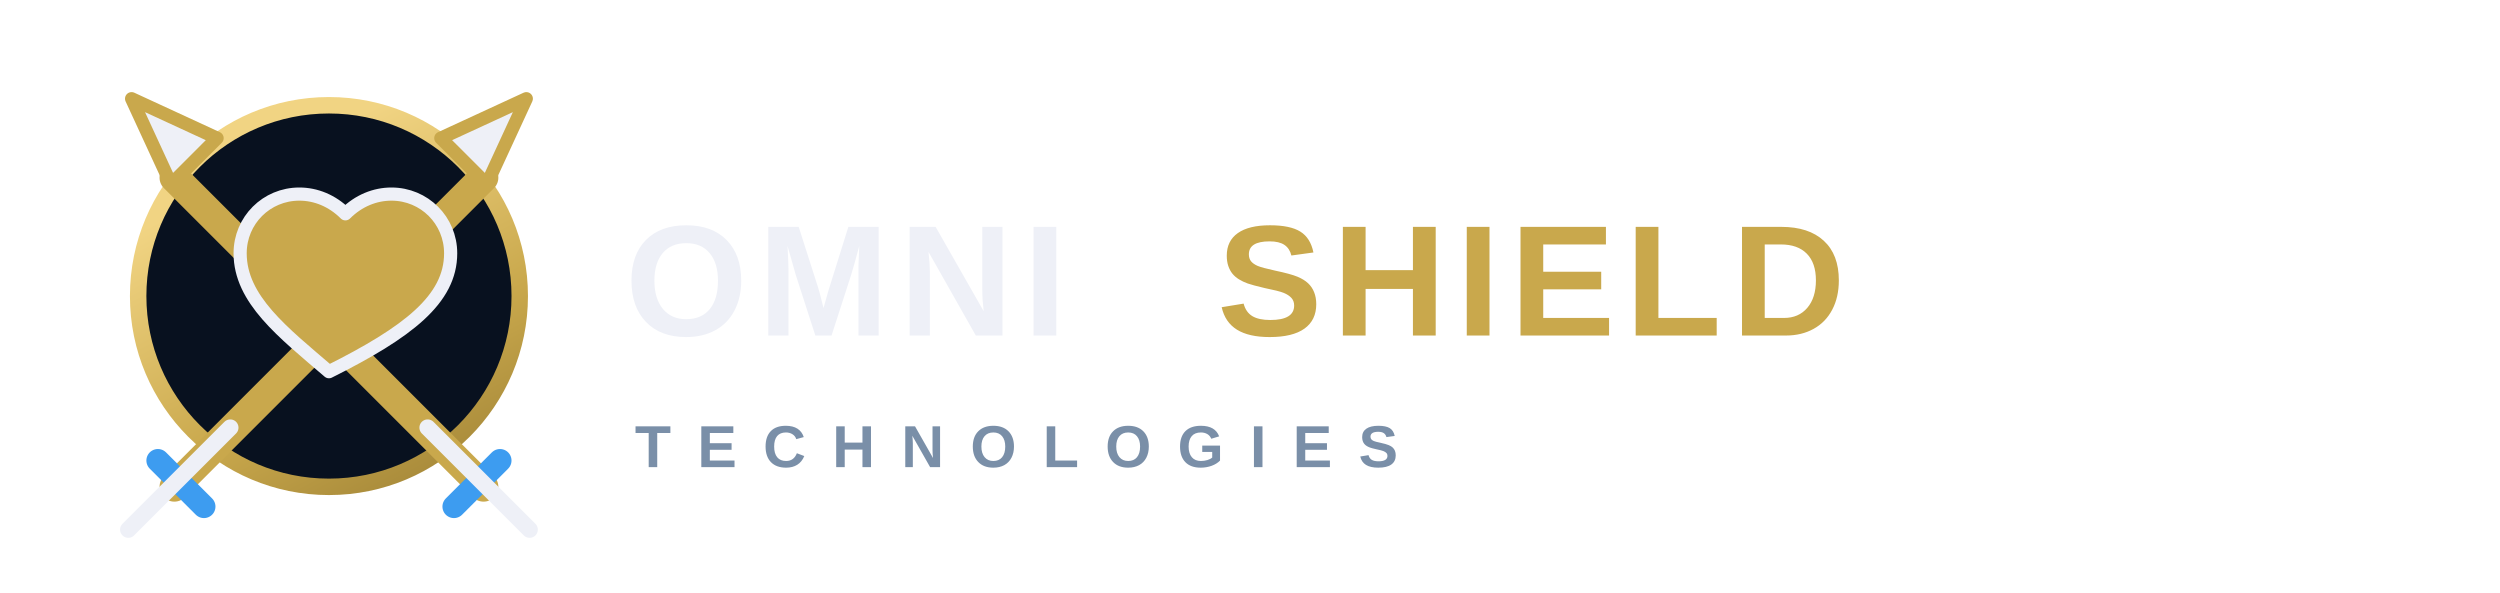
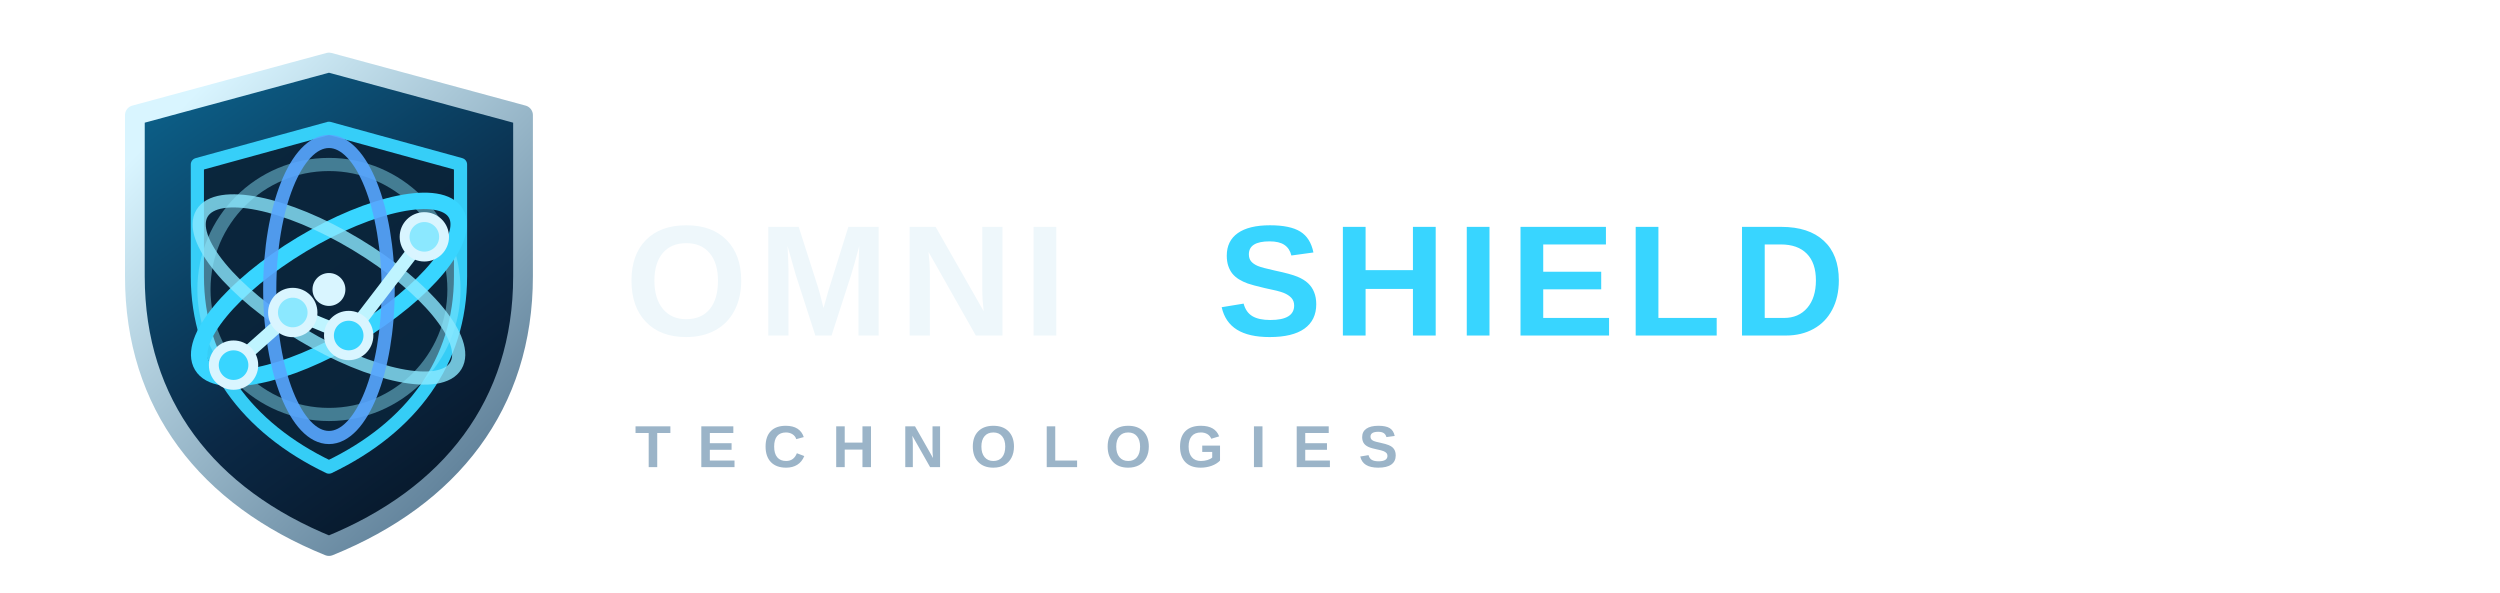
<svg xmlns="http://www.w3.org/2000/svg" viewBox="0 0 760 180" role="img" aria-labelledby="title desc">
  <defs>
-     <linearGradient id="shieldGold" x1="68" y1="24" x2="132" y2="146" gradientUnits="userSpaceOnUse">
-       <stop offset="0" stop-color="#f1d483" />
-       <stop offset="0.5" stop-color="#c9a84c" />
-       <stop offset="1" stop-color="#8f742d" />
+     <linearGradient id="shieldShell" x1="27" y1="12" x2="127" y2="150" gradientUnits="userSpaceOnUse">
+       <stop offset="0" stop-color="#0c5f88" />
+       <stop offset="0.55" stop-color="#0b2946" />
+       <stop offset="1" stop-color="#06111f" />
    </linearGradient>
-     <linearGradient id="shieldBlue" x1="24" y1="30" x2="128" y2="140" gradientUnits="userSpaceOnUse">
-       <stop offset="0" stop-color="#65b8ff" />
-       <stop offset="1" stop-color="#1f5f9e" />
+     <linearGradient id="skyAccent" x1="38" y1="34" x2="116" y2="120" gradientUnits="userSpaceOnUse">
+       <stop offset="0" stop-color="#8be8ff" />
+       <stop offset="0.52" stop-color="#38d5ff" />
+       <stop offset="1" stop-color="#1f7fb8" />
+     </linearGradient>
+     <linearGradient id="steelEdge" x1="18" y1="28" x2="136" y2="142" gradientUnits="userSpaceOnUse">
+       <stop offset="0" stop-color="#d9f5ff" />
+       <stop offset="1" stop-color="#4d6f8a" />
    </linearGradient>
  </defs>
  <rect width="760" height="180" fill="none" />
-   <g transform="translate(28 18)">
-     <circle cx="72" cy="72" r="58" fill="#08111f" stroke="url(#shieldGold)" stroke-width="5" />
-     <path d="M25 130 119 36" fill="none" stroke="#c9a84c" stroke-width="9" stroke-linecap="round" />
-     <path d="M106 24 132 12 120 38Z" fill="#eef0f7" stroke="#c9a84c" stroke-width="4" stroke-linejoin="round" />
-     <path d="M20 122 34 136" fill="none" stroke="#3d9cf0" stroke-width="7" stroke-linecap="round" />
-     <path d="M11 143 42 112" fill="none" stroke="#eef0f7" stroke-width="5" stroke-linecap="round" />
-     <path d="M119 130 25 36" fill="none" stroke="#c9a84c" stroke-width="9" stroke-linecap="round" />
-     <path d="M38 24 12 12 24 38Z" fill="#eef0f7" stroke="#c9a84c" stroke-width="4" stroke-linejoin="round" />
-     <path d="M124 122 110 136" fill="none" stroke="#3d9cf0" stroke-width="7" stroke-linecap="round" />
-     <path d="M133 143 102 112" fill="none" stroke="#eef0f7" stroke-width="5" stroke-linecap="round" />
-     <path d="M72 95C58 83 45 73 45 59c0-10 8-18 18-18 5 0 10 2 14 6 4-4 9-6 14-6 10 0 18 8 18 18 0 14-13 24-37 36Z" fill="#c9a84c" stroke="#eef0f7" stroke-width="4" stroke-linejoin="round" />
+   <g transform="translate(27 15)">
+     <path d="M73 4 132 20v49c0 39-22 67-59 82-37-15-59-43-59-82V20L73 4Z" fill="url(#shieldShell)" stroke="url(#steelEdge)" stroke-width="6" stroke-linejoin="round" />
+     <path d="M73 24 113 35v34c0 26-15 46-40 58-25-12-40-32-40-58V35L73 24Z" fill="#09243a" stroke="#38d5ff" stroke-width="4" stroke-linejoin="round" opacity="0.95" />
+     <circle cx="73" cy="73" r="38" fill="none" stroke="#8be8ff" stroke-width="4" opacity="0.45" />
+     <ellipse cx="73" cy="73" rx="45" ry="16" fill="none" stroke="#38d5ff" stroke-width="5" transform="rotate(-31 73 73)" />
+     <ellipse cx="73" cy="73" rx="45" ry="16" fill="none" stroke="#8be8ff" stroke-width="4" transform="rotate(31 73 73)" opacity="0.8" />
+     <ellipse cx="73" cy="73" rx="18" ry="45" fill="none" stroke="#58a6ff" stroke-width="4" opacity="0.9" />
+     <path d="M44 96 62 80 79 87 102 57" fill="none" stroke="#bff4ff" stroke-width="4" stroke-linecap="round" stroke-linejoin="round" />
+     <circle cx="44" cy="96" r="6" fill="#38d5ff" stroke="#d9f5ff" stroke-width="3" />
+     <circle cx="62" cy="80" r="6" fill="#8be8ff" stroke="#d9f5ff" stroke-width="3" />
+     <circle cx="79" cy="87" r="6" fill="#38d5ff" stroke="#d9f5ff" stroke-width="3" />
+     <circle cx="102" cy="57" r="6" fill="#8be8ff" stroke="#d9f5ff" stroke-width="3" />
+     <circle cx="73" cy="73" r="5" fill="#d9f5ff" />
  </g>
  <g transform="translate(190 49)">
-     <text x="0" y="53" font-family="Orbitron, Arial, Helvetica, sans-serif" font-size="48" font-weight="900" letter-spacing="3" fill="#eef0f7">OMNI</text>
-     <text x="180" y="53" font-family="Orbitron, Arial, Helvetica, sans-serif" font-size="48" font-weight="900" letter-spacing="3" fill="#c9a84c">SHIELD</text>
-     <text x="3" y="93" font-family="Arial, Helvetica, sans-serif" font-size="18" font-weight="700" letter-spacing="8" fill="#7a8fa8">TECHNOLOGIES</text>
+     <text x="0" y="53" font-family="Orbitron, Arial, Helvetica, sans-serif" font-size="48" font-weight="900" letter-spacing="3" fill="#eef7fb">OMNI</text>
+     <text x="180" y="53" font-family="Orbitron, Arial, Helvetica, sans-serif" font-size="48" font-weight="900" letter-spacing="3" fill="#38d5ff">SHIELD</text>
+     <text x="3" y="93" font-family="Arial, Helvetica, sans-serif" font-size="18" font-weight="700" letter-spacing="8" fill="#9bb4c8">TECHNOLOGIES</text>
  </g>
</svg>
